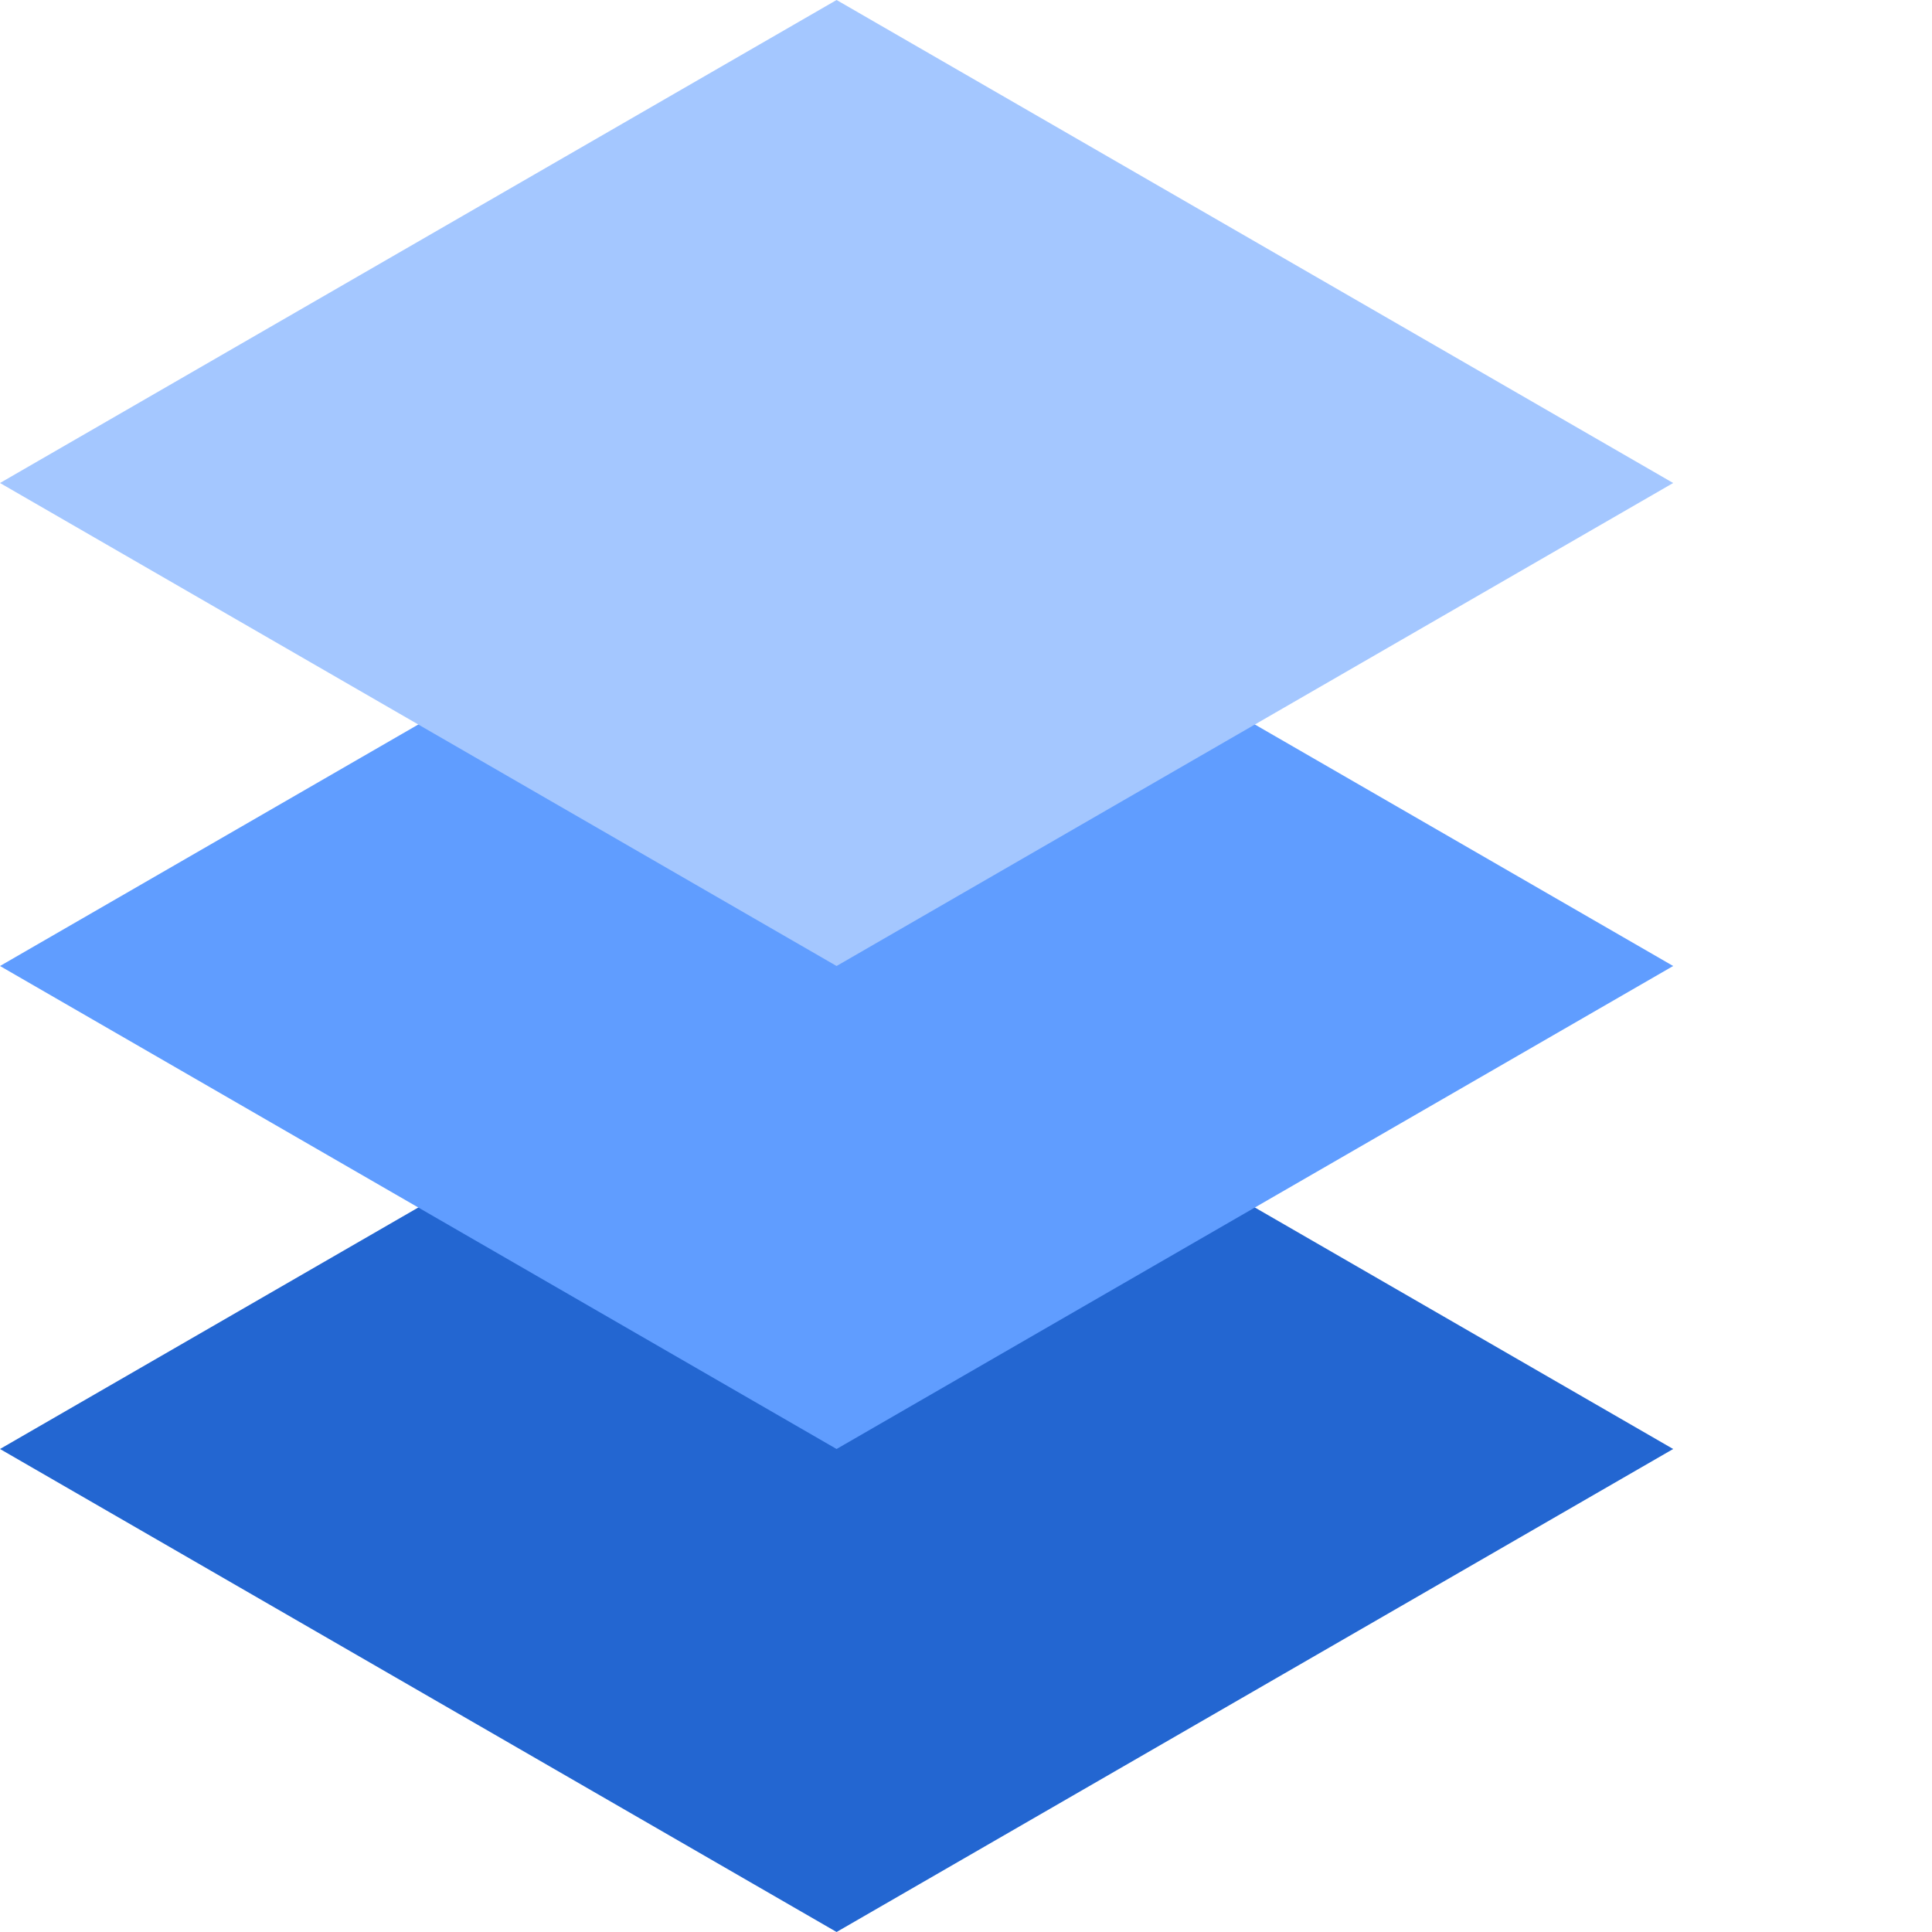
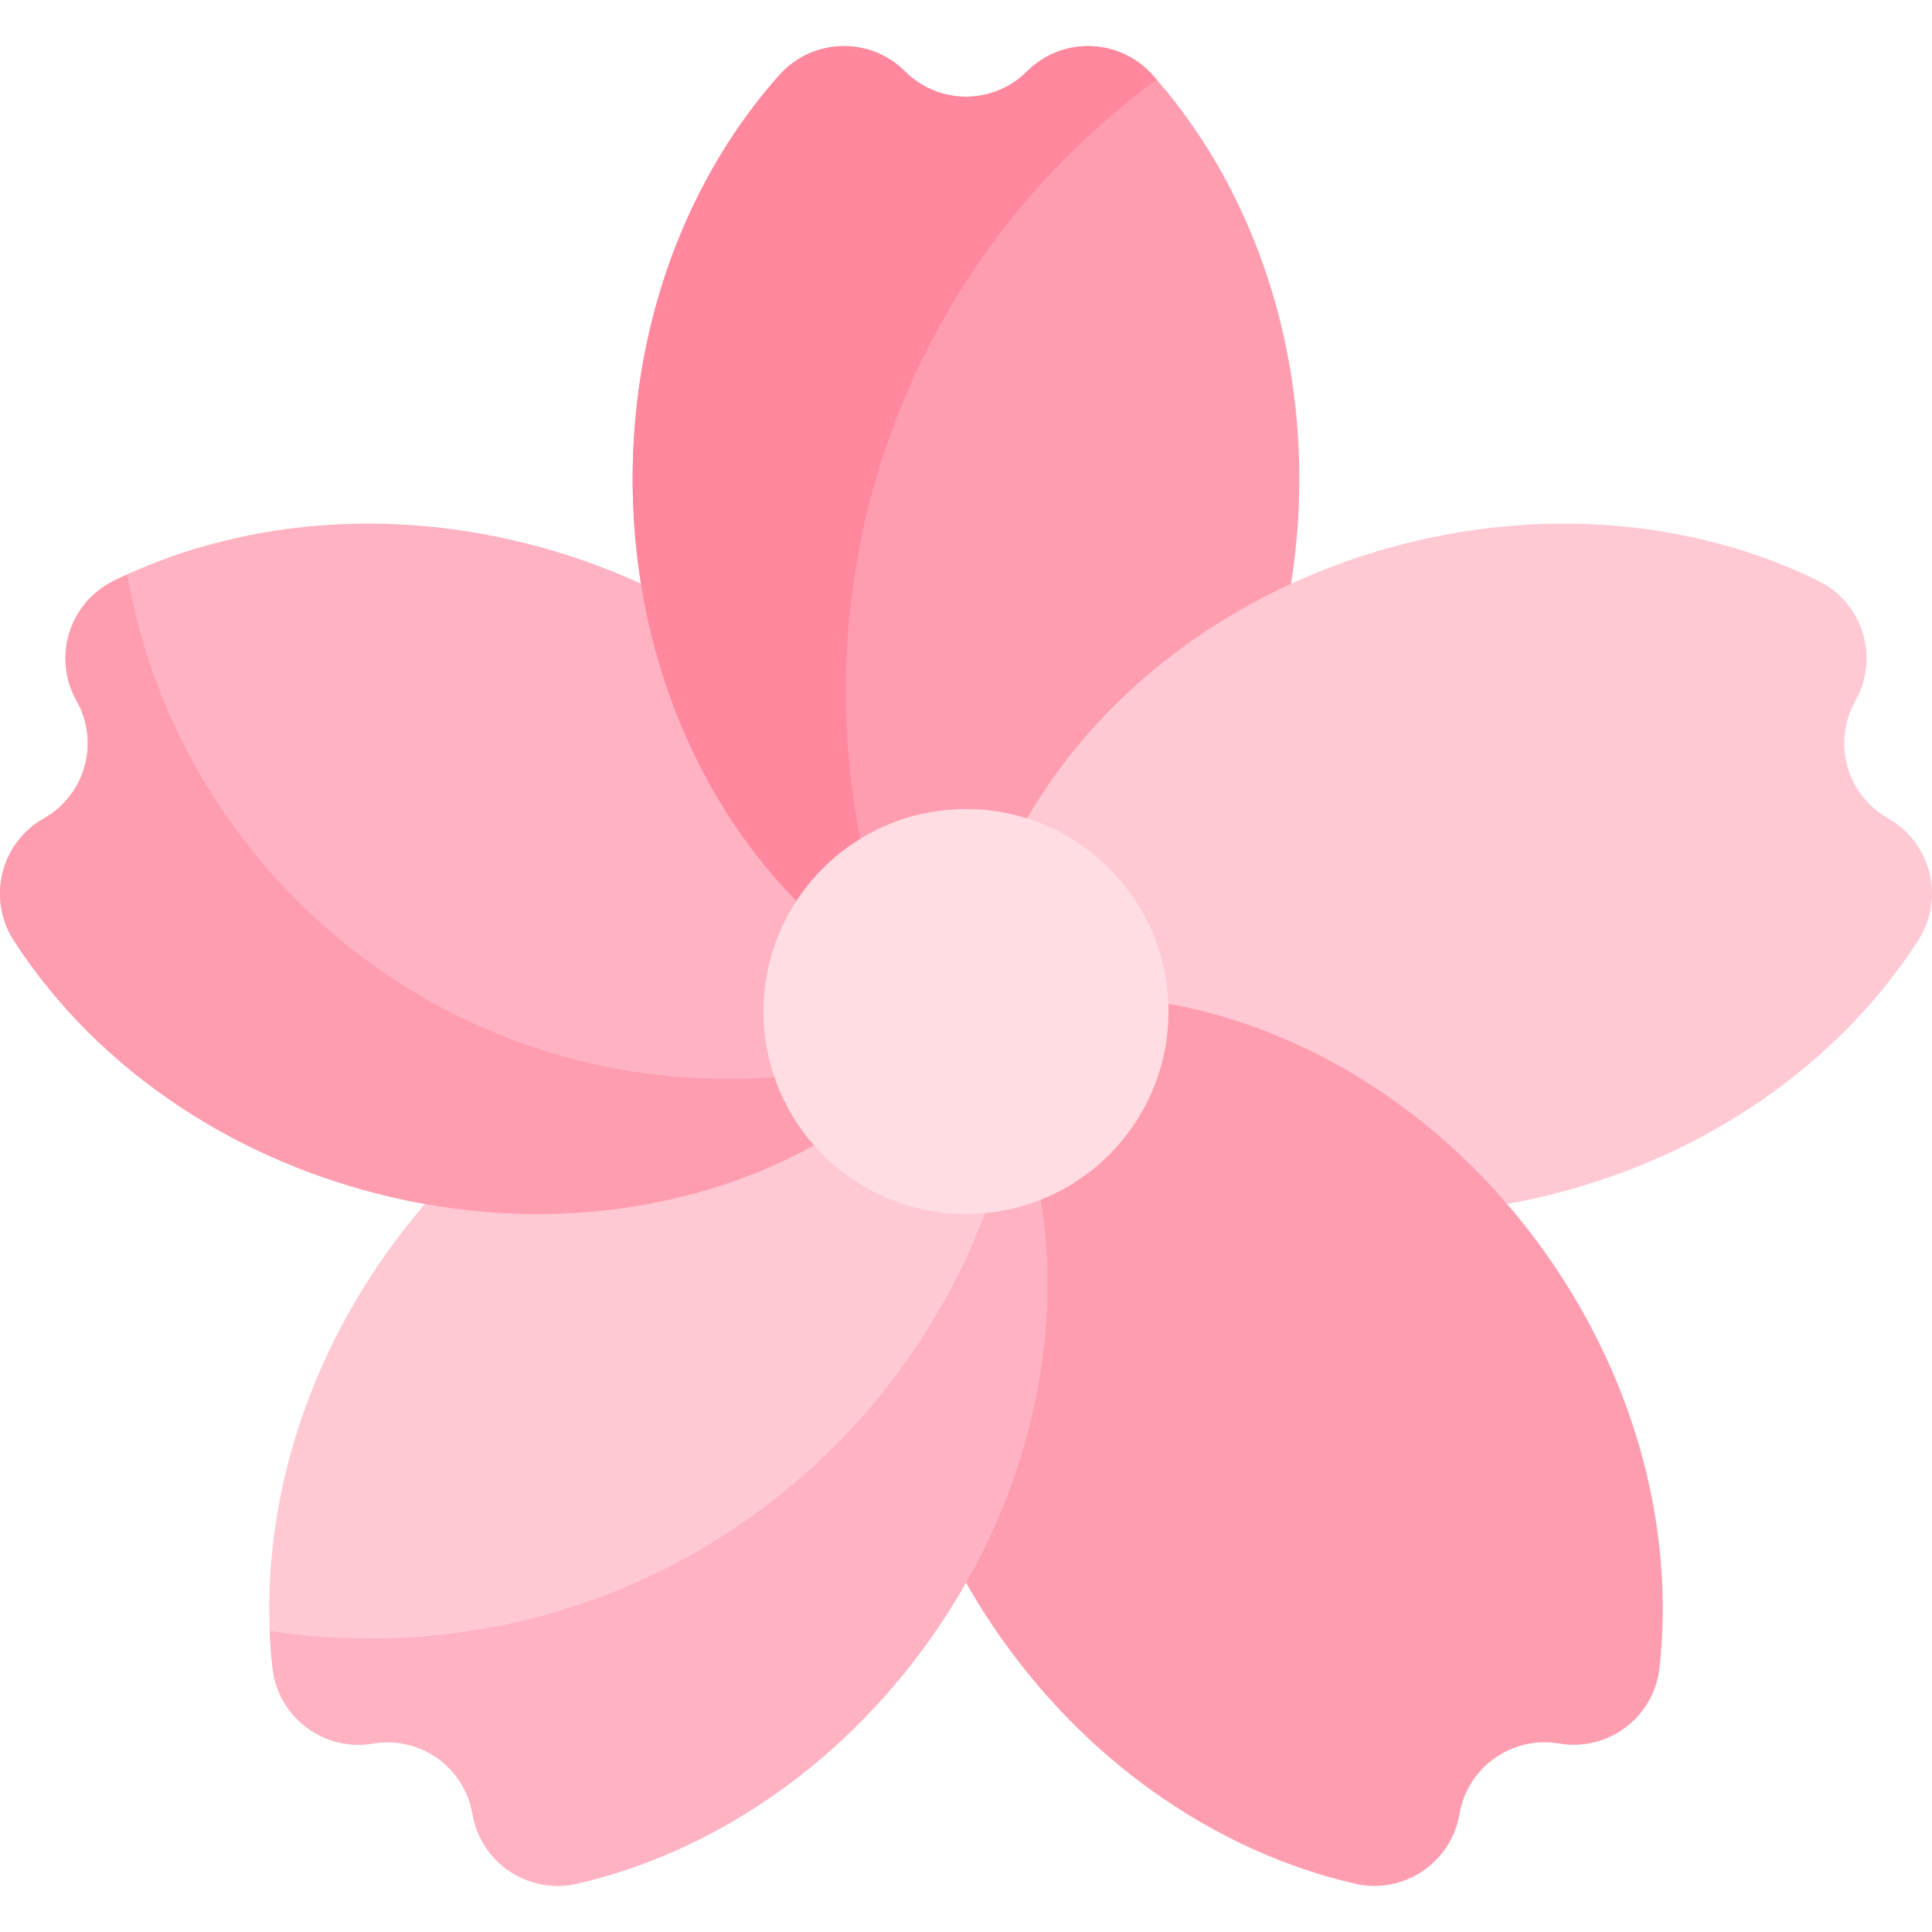
- <svg xmlns="http://www.w3.org/2000/svg" version="1.1" width="256" height="256" viewbox="0 0 949 256">
-   <path fill="#2366d1" d="M110.851 128L221.703 192L110.851 256L0 192Z" />
-   <path fill="#609dff" d="M110.851 64L221.703 128L110.851 192L0 128Z" />
-   <path fill="#a4c7ff" d="M110.851 0L221.703 64L110.851 128L0 64Z" />
+ <svg xmlns="http://www.w3.org/2000/svg" id="Capa_1" enable-background="new 0 0 496.998 496.998" height="512" viewBox="0 0 496.998 496.998" width="512">
+   <g>
+     <path d="m332.1 150.177-83.6 110.034-3.352-78.926 46.752-41.291z" fill="#ffb2c1" />
+     <path d="m485.71 210.527c-10.68-6.03-14.44-19.57-8.41-30.25 1.95-3.46 2.87-7.2 2.87-10.89 0-8.19-4.54-16.11-12.45-19.99-31.36-15.4-70.78-19.48-110.2-8.52-8.89 2.47-17.38 5.6-25.42 9.3-48.26 22.19-80.26 64.94-83.6 110.03 30.5 43.03 92.76 63.21 154.98 45.91 39.41-10.97 71.07-34.82 89.97-64.2 6.92-10.75 3.39-25.1-7.74-31.39z" fill="#ffc9d3" />
+     <path d="m397.663 322.478c-37.32-52.707-98.341-76.375-149.163-62.267-30.187 43.251-28.13 108.669 9.191 161.377 23.639 33.385 56.786 55.113 90.828 62.974 12.455 2.876 24.771-5.296 26.924-17.896 2.066-12.089 13.541-20.214 25.63-18.148 12.6 2.154 24.399-6.749 25.823-19.452 3.891-34.721-5.594-73.203-29.233-106.588z" fill="#ff9db0" />
+     <path d="m248.5 260.211c-50.822-14.108-111.843 9.559-149.163 62.267-23.639 33.385-33.124 71.868-29.232 106.588 1.424 12.703 13.223 21.605 25.823 19.452 12.089-2.066 23.564 6.059 25.63 18.148 2.154 12.6 14.469 20.772 26.924 17.896 34.042-7.861 67.189-29.589 90.828-62.974 37.32-52.708 39.377-118.126 9.19-161.377z" fill="#ffc9d3" />
+     <path d="m139.476 140.877c-39.411-10.962-78.834-6.88-110.195 8.519-11.474 5.634-15.864 19.748-9.578 30.878 6.031 10.679 2.263 24.225-8.415 30.256-11.13 6.286-14.659 20.639-7.741 31.389 18.906 29.38 50.559 53.232 89.97 64.194 62.22 17.306 124.483-2.871 154.984-45.902-3.903-52.6-46.805-102.028-109.025-119.334z" fill="#ffb2c1" />
+     <path d="m334.25 123.197c0 9.22-.74 18.24-2.15 26.98-48.26 22.19-80.26 64.94-83.6 110.03-49.63-17.85-85.75-72.43-85.75-137.01 0-40.91 14.49-77.8 37.73-103.88 8.51-9.55 23.28-9.99 32.32-.96 8.67 8.68 22.73 8.68 31.4 0 9.04-9.03 23.81-8.59 32.32.96 23.24 26.08 37.73 62.97 37.73 103.88z" fill="#ff9db0" />
+     <path d="m187.305 277.558c-77.413 0-141.729-56.05-154.596-129.779-1.152.526-2.297 1.062-3.428 1.618-11.474 5.634-15.864 19.748-9.578 30.878 6.031 10.679 2.263 24.225-8.415 30.256-11.13 6.286-14.659 20.639-7.741 31.389 18.906 29.381 50.559 53.232 89.97 64.194 58.634 16.309 117.293-.679 149.387-38.7-17.284 6.548-36.02 10.144-55.599 10.144z" fill="#ff9db0" />
+     <path d="m261.194 284.38c-14.909 78.098-83.55 137.13-165.992 137.13-8.78 0-17.403-.671-25.822-1.961.132 3.198.372 6.374.724 9.517 1.424 12.703 13.223 21.605 25.823 19.452 12.089-2.066 23.564 6.059 25.63 18.148 2.154 12.6 14.469 20.772 26.924 17.896 34.042-7.861 67.189-29.589 90.828-62.974 30.889-43.625 37.598-95.945 21.885-137.208z" fill="#ffb2c1" />
+     <path d="m217.604 177.745c0-64.603 31.496-121.84 79.962-157.224-.349-.401-.693-.807-1.046-1.203-8.51-9.55-23.28-9.99-32.32-.96-8.67 8.68-22.73 8.68-31.4 0-9.04-9.03-23.81-8.59-32.32.96-23.24 26.08-37.73 62.97-37.73 103.88 0 57.502 28.648 107.051 69.96 129.828-9.726-23.158-15.106-48.591-15.106-75.281z" fill="#ff889e" />
+     <circle cx="248.5" cy="260.211" fill="#ffdde3" r="52.088" />
+   </g>
</svg>
